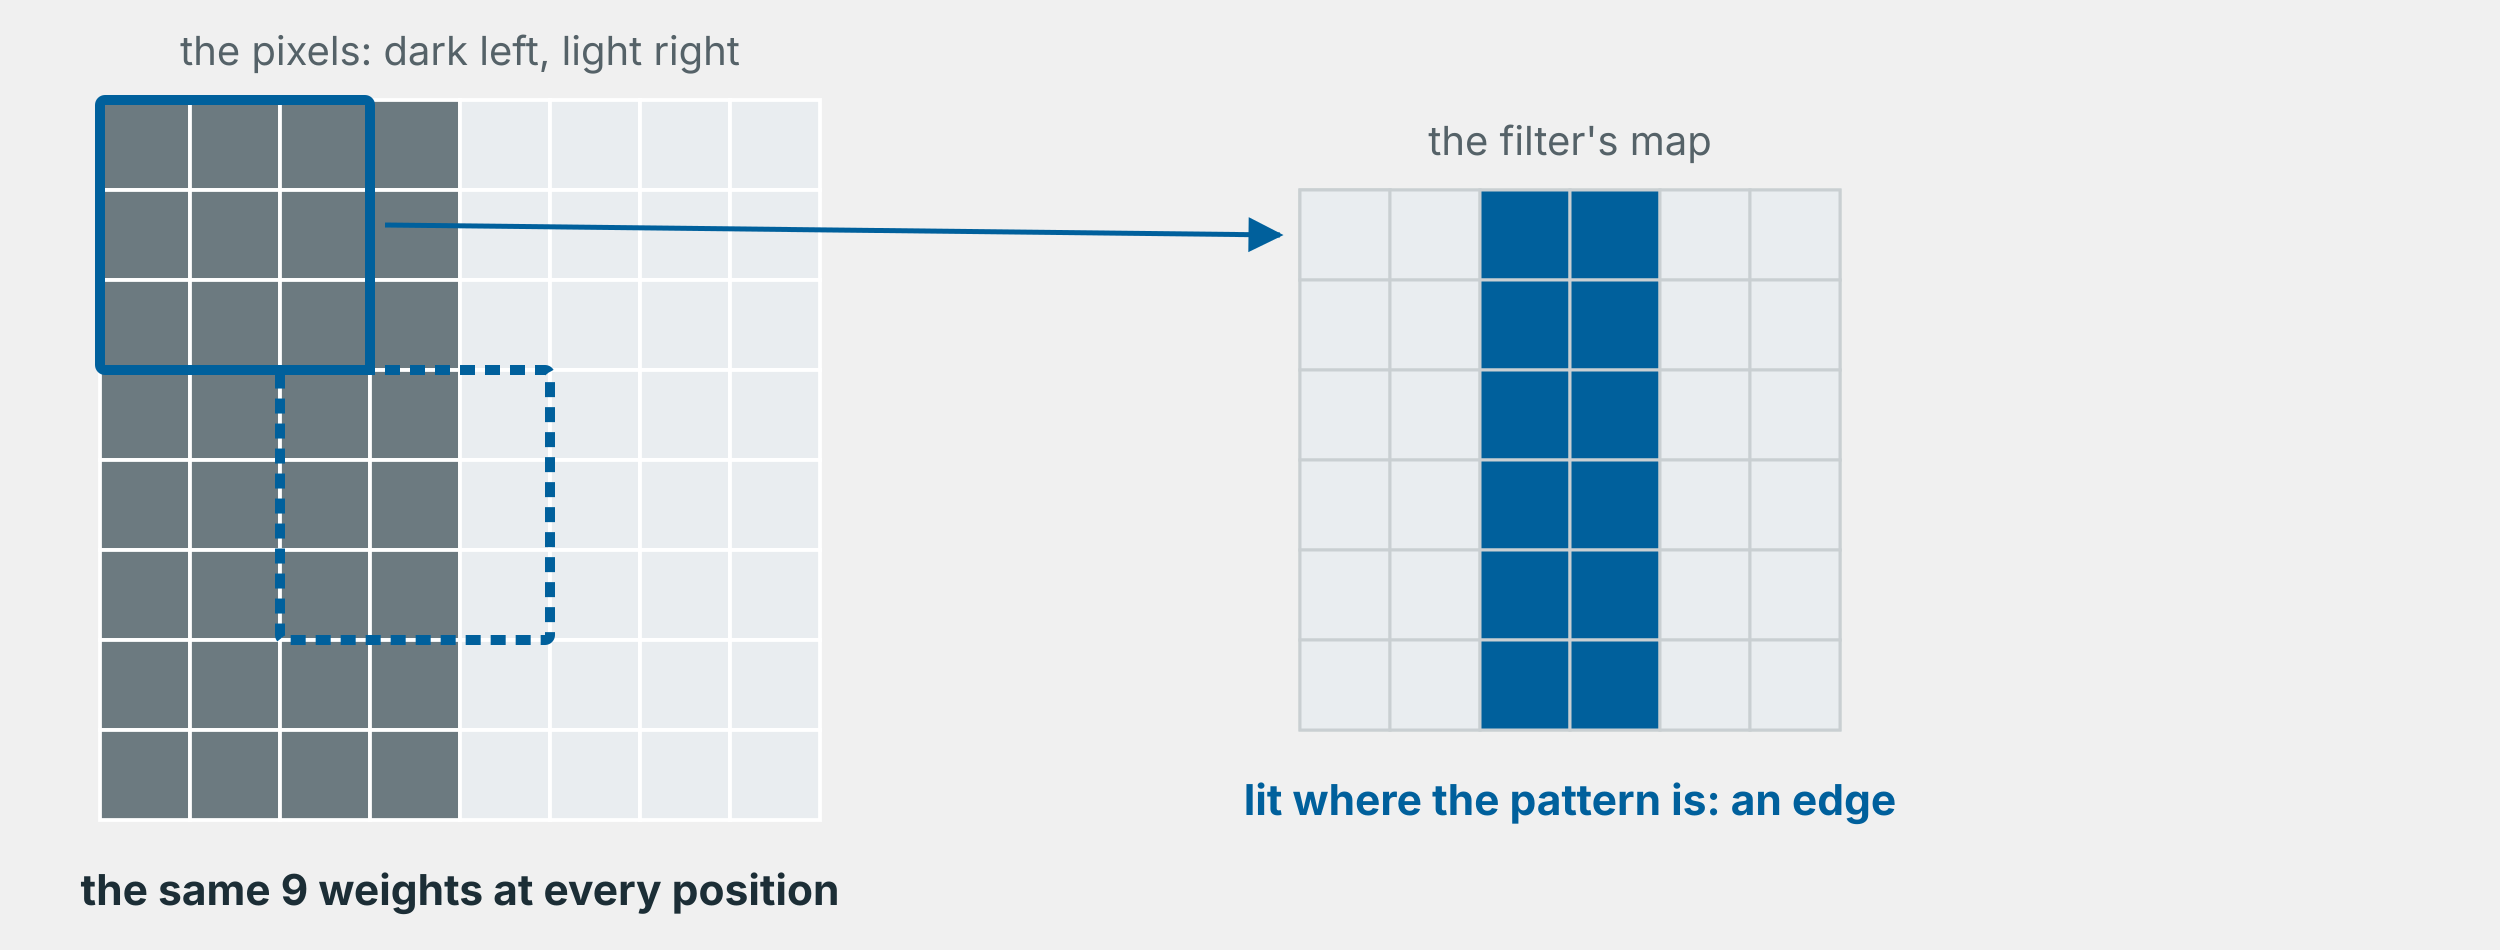
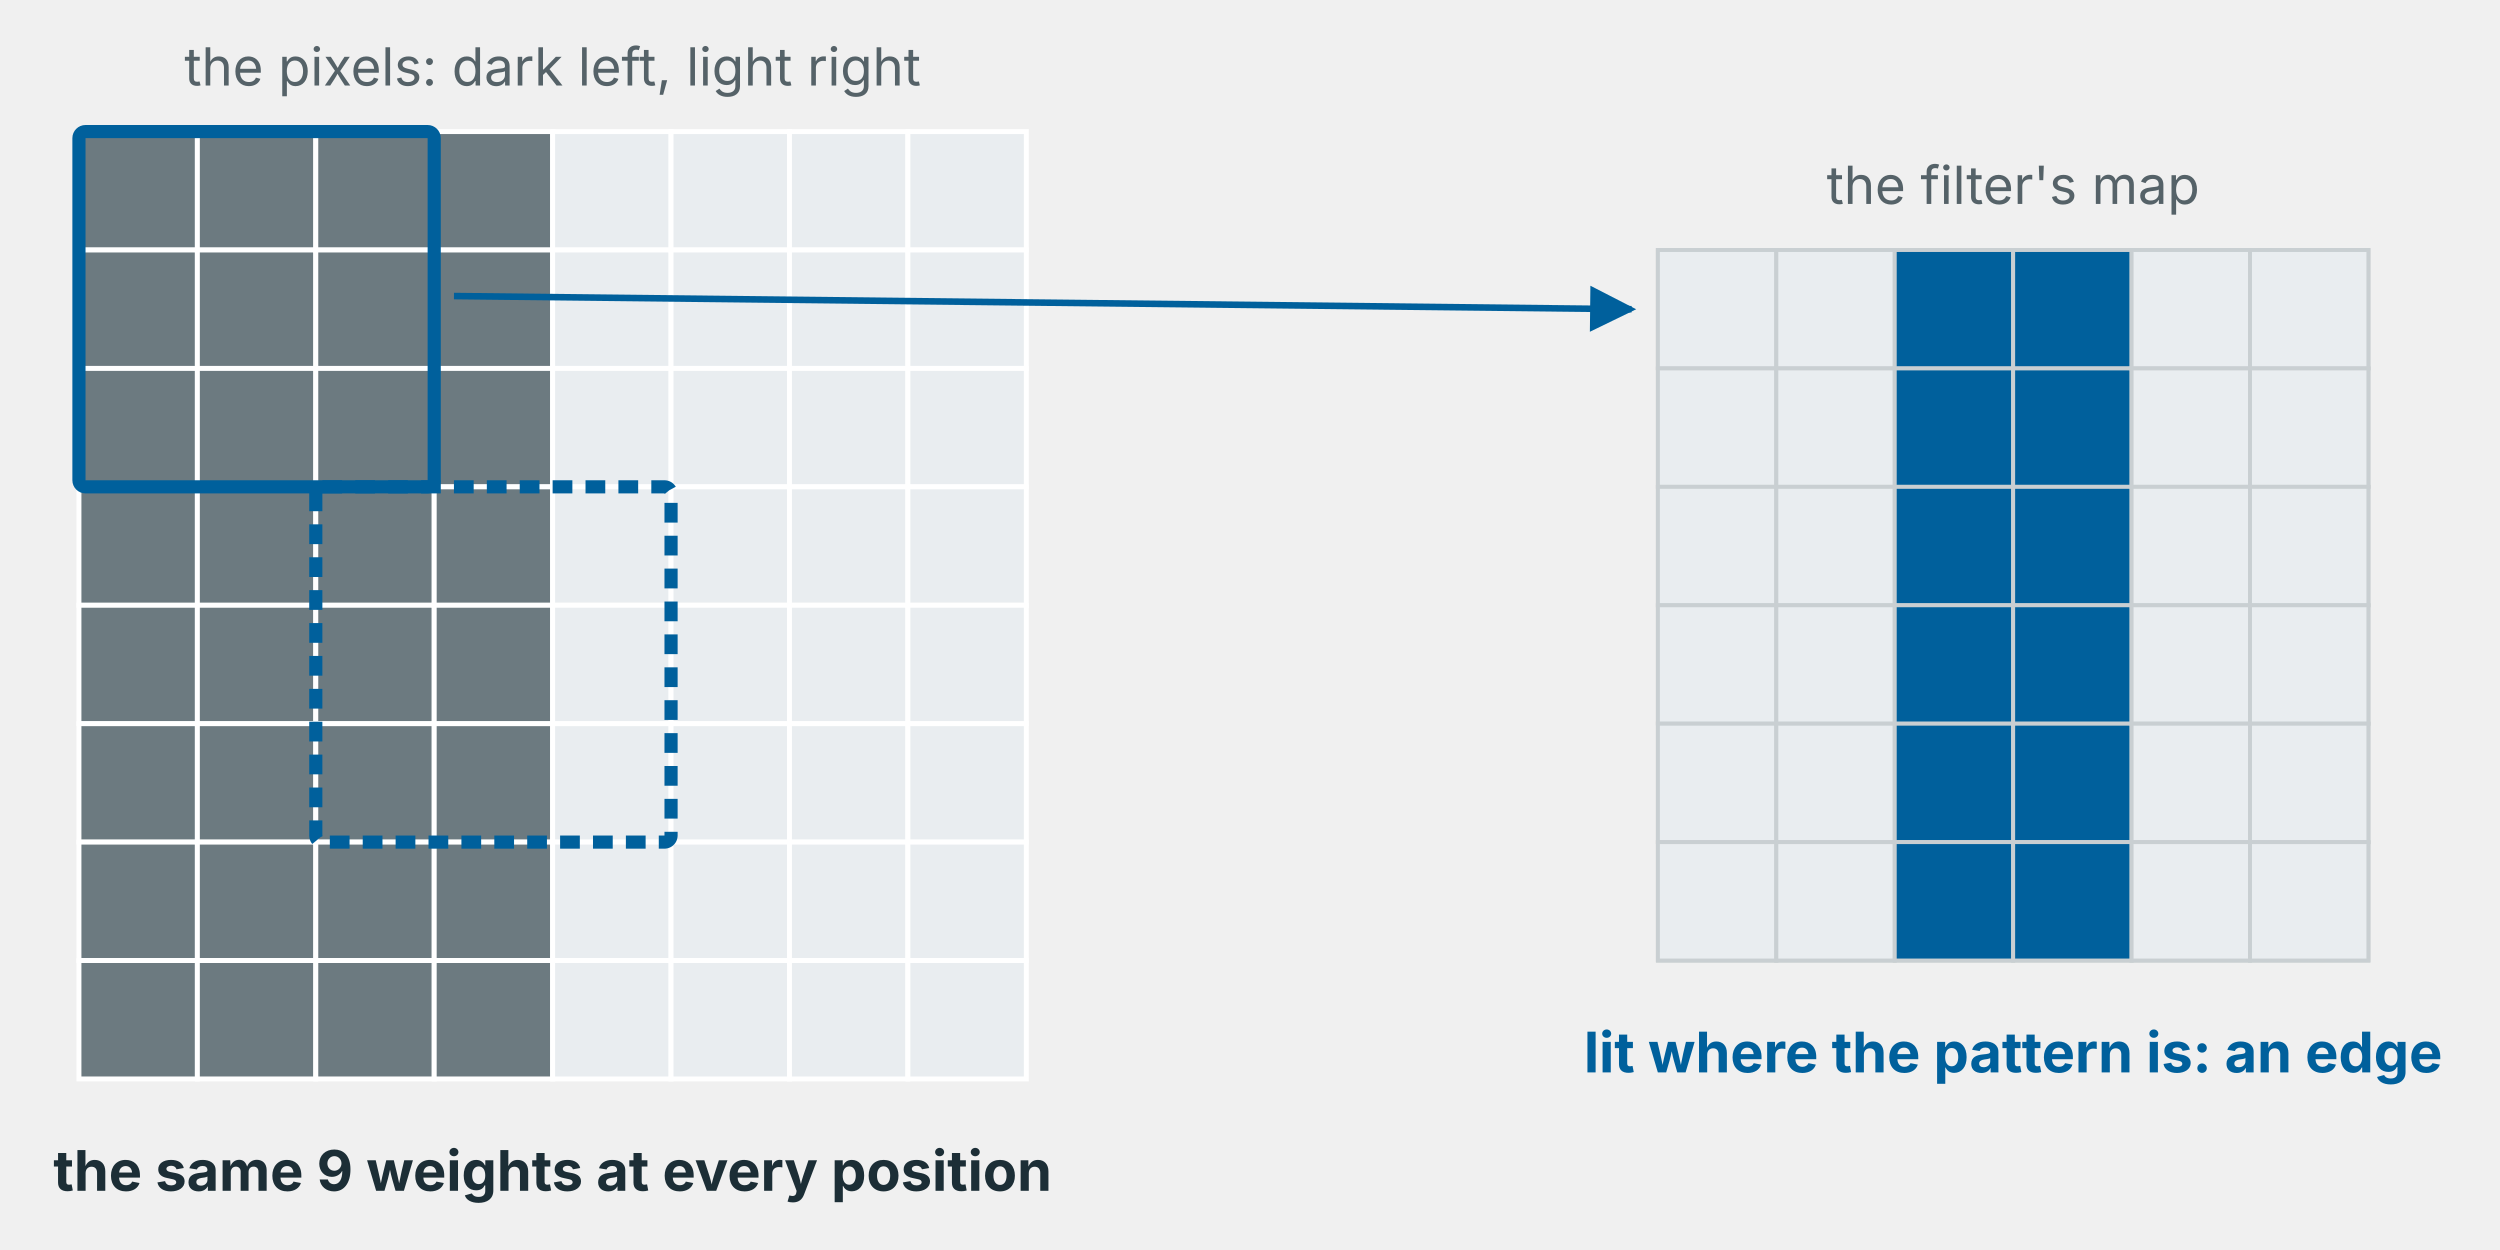
- <svg xmlns="http://www.w3.org/2000/svg" viewBox="0 0 1000 380" font-family="Inter, Arimo, Helvetica, sans-serif">
+ <svg xmlns="http://www.w3.org/2000/svg" viewBox="16 0 760 380" font-family="Inter, Arimo, Helvetica, sans-serif">
  <defs>
    <marker id="ah" viewBox="0 0 10 10" refX="9" refY="5" markerWidth="7" markerHeight="7" orient="auto-start-reverse">
      <path d="M0,0 L10,5 L0,10 z" fill="#1c2e36" />
    </marker>
    <marker id="ahA" viewBox="0 0 10 10" refX="9" refY="5" markerWidth="7" markerHeight="7" orient="auto-start-reverse">
      <path class="accent-fill" d="M0,0 L10,5 L0,10 z" fill="#00609c" />
    </marker>
  </defs>
  <g data-step="1">
    <rect x="40" y="40" width="36" height="36" rx="0" fill="#6c7a80" stroke="#ffffff" stroke-width="1.5" />
    <rect x="40" y="76" width="36" height="36" rx="0" fill="#6c7a80" stroke="#ffffff" stroke-width="1.5" />
    <rect x="40" y="112" width="36" height="36" rx="0" fill="#6c7a80" stroke="#ffffff" stroke-width="1.5" />
    <rect x="40" y="148" width="36" height="36" rx="0" fill="#6c7a80" stroke="#ffffff" stroke-width="1.5" />
    <rect x="40" y="184" width="36" height="36" rx="0" fill="#6c7a80" stroke="#ffffff" stroke-width="1.5" />
    <rect x="40" y="220" width="36" height="36" rx="0" fill="#6c7a80" stroke="#ffffff" stroke-width="1.5" />
    <rect x="40" y="256" width="36" height="36" rx="0" fill="#6c7a80" stroke="#ffffff" stroke-width="1.5" />
    <rect x="40" y="292" width="36" height="36" rx="0" fill="#6c7a80" stroke="#ffffff" stroke-width="1.5" />
    <rect x="76" y="40" width="36" height="36" rx="0" fill="#6c7a80" stroke="#ffffff" stroke-width="1.5" />
    <rect x="76" y="76" width="36" height="36" rx="0" fill="#6c7a80" stroke="#ffffff" stroke-width="1.5" />
    <rect x="76" y="112" width="36" height="36" rx="0" fill="#6c7a80" stroke="#ffffff" stroke-width="1.5" />
    <rect x="76" y="148" width="36" height="36" rx="0" fill="#6c7a80" stroke="#ffffff" stroke-width="1.5" />
    <rect x="76" y="184" width="36" height="36" rx="0" fill="#6c7a80" stroke="#ffffff" stroke-width="1.5" />
    <rect x="76" y="220" width="36" height="36" rx="0" fill="#6c7a80" stroke="#ffffff" stroke-width="1.5" />
    <rect x="76" y="256" width="36" height="36" rx="0" fill="#6c7a80" stroke="#ffffff" stroke-width="1.5" />
    <rect x="76" y="292" width="36" height="36" rx="0" fill="#6c7a80" stroke="#ffffff" stroke-width="1.5" />
    <rect x="112" y="40" width="36" height="36" rx="0" fill="#6c7a80" stroke="#ffffff" stroke-width="1.5" />
    <rect x="112" y="76" width="36" height="36" rx="0" fill="#6c7a80" stroke="#ffffff" stroke-width="1.5" />
    <rect x="112" y="112" width="36" height="36" rx="0" fill="#6c7a80" stroke="#ffffff" stroke-width="1.5" />
    <rect x="112" y="148" width="36" height="36" rx="0" fill="#6c7a80" stroke="#ffffff" stroke-width="1.5" />
    <rect x="112" y="184" width="36" height="36" rx="0" fill="#6c7a80" stroke="#ffffff" stroke-width="1.5" />
    <rect x="112" y="220" width="36" height="36" rx="0" fill="#6c7a80" stroke="#ffffff" stroke-width="1.5" />
    <rect x="112" y="256" width="36" height="36" rx="0" fill="#6c7a80" stroke="#ffffff" stroke-width="1.5" />
    <rect x="112" y="292" width="36" height="36" rx="0" fill="#6c7a80" stroke="#ffffff" stroke-width="1.5" />
    <rect x="148" y="40" width="36" height="36" rx="0" fill="#6c7a80" stroke="#ffffff" stroke-width="1.5" />
    <rect x="148" y="76" width="36" height="36" rx="0" fill="#6c7a80" stroke="#ffffff" stroke-width="1.5" />
    <rect x="148" y="112" width="36" height="36" rx="0" fill="#6c7a80" stroke="#ffffff" stroke-width="1.5" />
    <rect x="148" y="148" width="36" height="36" rx="0" fill="#6c7a80" stroke="#ffffff" stroke-width="1.5" />
    <rect x="148" y="184" width="36" height="36" rx="0" fill="#6c7a80" stroke="#ffffff" stroke-width="1.5" />
    <rect x="148" y="220" width="36" height="36" rx="0" fill="#6c7a80" stroke="#ffffff" stroke-width="1.5" />
    <rect x="148" y="256" width="36" height="36" rx="0" fill="#6c7a80" stroke="#ffffff" stroke-width="1.5" />
    <rect x="148" y="292" width="36" height="36" rx="0" fill="#6c7a80" stroke="#ffffff" stroke-width="1.5" />
    <rect x="184" y="40" width="36" height="36" rx="0" fill="#e9edf0" stroke="#ffffff" stroke-width="1.5" />
    <rect x="184" y="76" width="36" height="36" rx="0" fill="#e9edf0" stroke="#ffffff" stroke-width="1.5" />
    <rect x="184" y="112" width="36" height="36" rx="0" fill="#e9edf0" stroke="#ffffff" stroke-width="1.5" />
    <rect x="184" y="148" width="36" height="36" rx="0" fill="#e9edf0" stroke="#ffffff" stroke-width="1.5" />
    <rect x="184" y="184" width="36" height="36" rx="0" fill="#e9edf0" stroke="#ffffff" stroke-width="1.5" />
    <rect x="184" y="220" width="36" height="36" rx="0" fill="#e9edf0" stroke="#ffffff" stroke-width="1.5" />
    <rect x="184" y="256" width="36" height="36" rx="0" fill="#e9edf0" stroke="#ffffff" stroke-width="1.5" />
    <rect x="184" y="292" width="36" height="36" rx="0" fill="#e9edf0" stroke="#ffffff" stroke-width="1.5" />
    <rect x="220" y="40" width="36" height="36" rx="0" fill="#e9edf0" stroke="#ffffff" stroke-width="1.5" />
    <rect x="220" y="76" width="36" height="36" rx="0" fill="#e9edf0" stroke="#ffffff" stroke-width="1.5" />
    <rect x="220" y="112" width="36" height="36" rx="0" fill="#e9edf0" stroke="#ffffff" stroke-width="1.5" />
    <rect x="220" y="148" width="36" height="36" rx="0" fill="#e9edf0" stroke="#ffffff" stroke-width="1.5" />
    <rect x="220" y="184" width="36" height="36" rx="0" fill="#e9edf0" stroke="#ffffff" stroke-width="1.5" />
    <rect x="220" y="220" width="36" height="36" rx="0" fill="#e9edf0" stroke="#ffffff" stroke-width="1.5" />
    <rect x="220" y="256" width="36" height="36" rx="0" fill="#e9edf0" stroke="#ffffff" stroke-width="1.5" />
    <rect x="220" y="292" width="36" height="36" rx="0" fill="#e9edf0" stroke="#ffffff" stroke-width="1.5" />
    <rect x="256" y="40" width="36" height="36" rx="0" fill="#e9edf0" stroke="#ffffff" stroke-width="1.5" />
    <rect x="256" y="76" width="36" height="36" rx="0" fill="#e9edf0" stroke="#ffffff" stroke-width="1.5" />
    <rect x="256" y="112" width="36" height="36" rx="0" fill="#e9edf0" stroke="#ffffff" stroke-width="1.5" />
    <rect x="256" y="148" width="36" height="36" rx="0" fill="#e9edf0" stroke="#ffffff" stroke-width="1.5" />
    <rect x="256" y="184" width="36" height="36" rx="0" fill="#e9edf0" stroke="#ffffff" stroke-width="1.5" />
    <rect x="256" y="220" width="36" height="36" rx="0" fill="#e9edf0" stroke="#ffffff" stroke-width="1.5" />
    <rect x="256" y="256" width="36" height="36" rx="0" fill="#e9edf0" stroke="#ffffff" stroke-width="1.5" />
    <rect x="256" y="292" width="36" height="36" rx="0" fill="#e9edf0" stroke="#ffffff" stroke-width="1.5" />
    <rect x="292" y="40" width="36" height="36" rx="0" fill="#e9edf0" stroke="#ffffff" stroke-width="1.5" />
    <rect x="292" y="76" width="36" height="36" rx="0" fill="#e9edf0" stroke="#ffffff" stroke-width="1.5" />
    <rect x="292" y="112" width="36" height="36" rx="0" fill="#e9edf0" stroke="#ffffff" stroke-width="1.5" />
    <rect x="292" y="148" width="36" height="36" rx="0" fill="#e9edf0" stroke="#ffffff" stroke-width="1.5" />
    <rect x="292" y="184" width="36" height="36" rx="0" fill="#e9edf0" stroke="#ffffff" stroke-width="1.5" />
    <rect x="292" y="220" width="36" height="36" rx="0" fill="#e9edf0" stroke="#ffffff" stroke-width="1.5" />
    <rect x="292" y="256" width="36" height="36" rx="0" fill="#e9edf0" stroke="#ffffff" stroke-width="1.5" />
    <rect x="292" y="292" width="36" height="36" rx="0" fill="#e9edf0" stroke="#ffffff" stroke-width="1.5" />
    <rect x="520" y="76" width="36" height="36" rx="0" fill="#ffffff" stroke="#c9cfd2" stroke-width="1.2" />
    <rect x="520" y="112" width="36" height="36" rx="0" fill="#ffffff" stroke="#c9cfd2" stroke-width="1.2" />
    <rect x="520" y="148" width="36" height="36" rx="0" fill="#ffffff" stroke="#c9cfd2" stroke-width="1.2" />
    <rect x="520" y="184" width="36" height="36" rx="0" fill="#ffffff" stroke="#c9cfd2" stroke-width="1.2" />
    <rect x="520" y="220" width="36" height="36" rx="0" fill="#ffffff" stroke="#c9cfd2" stroke-width="1.2" />
    <rect x="520" y="256" width="36" height="36" rx="0" fill="#ffffff" stroke="#c9cfd2" stroke-width="1.2" />
    <rect x="556" y="76" width="36" height="36" rx="0" fill="#ffffff" stroke="#c9cfd2" stroke-width="1.2" />
    <rect x="556" y="112" width="36" height="36" rx="0" fill="#ffffff" stroke="#c9cfd2" stroke-width="1.2" />
    <rect x="556" y="148" width="36" height="36" rx="0" fill="#ffffff" stroke="#c9cfd2" stroke-width="1.2" />
    <rect x="556" y="184" width="36" height="36" rx="0" fill="#ffffff" stroke="#c9cfd2" stroke-width="1.2" />
    <rect x="556" y="220" width="36" height="36" rx="0" fill="#ffffff" stroke="#c9cfd2" stroke-width="1.2" />
    <rect x="556" y="256" width="36" height="36" rx="0" fill="#ffffff" stroke="#c9cfd2" stroke-width="1.2" />
    <rect x="592" y="76" width="36" height="36" rx="0" fill="#ffffff" stroke="#c9cfd2" stroke-width="1.2" />
    <rect x="592" y="112" width="36" height="36" rx="0" fill="#ffffff" stroke="#c9cfd2" stroke-width="1.2" />
    <rect x="592" y="148" width="36" height="36" rx="0" fill="#ffffff" stroke="#c9cfd2" stroke-width="1.2" />
    <rect x="592" y="184" width="36" height="36" rx="0" fill="#ffffff" stroke="#c9cfd2" stroke-width="1.2" />
    <rect x="592" y="220" width="36" height="36" rx="0" fill="#ffffff" stroke="#c9cfd2" stroke-width="1.2" />
    <rect x="592" y="256" width="36" height="36" rx="0" fill="#ffffff" stroke="#c9cfd2" stroke-width="1.2" />
    <rect x="628" y="76" width="36" height="36" rx="0" fill="#ffffff" stroke="#c9cfd2" stroke-width="1.2" />
    <rect x="628" y="112" width="36" height="36" rx="0" fill="#ffffff" stroke="#c9cfd2" stroke-width="1.2" />
    <rect x="628" y="148" width="36" height="36" rx="0" fill="#ffffff" stroke="#c9cfd2" stroke-width="1.2" />
    <rect x="628" y="184" width="36" height="36" rx="0" fill="#ffffff" stroke="#c9cfd2" stroke-width="1.2" />
    <rect x="628" y="220" width="36" height="36" rx="0" fill="#ffffff" stroke="#c9cfd2" stroke-width="1.2" />
    <rect x="628" y="256" width="36" height="36" rx="0" fill="#ffffff" stroke="#c9cfd2" stroke-width="1.2" />
    <rect x="664" y="76" width="36" height="36" rx="0" fill="#ffffff" stroke="#c9cfd2" stroke-width="1.2" />
    <rect x="664" y="112" width="36" height="36" rx="0" fill="#ffffff" stroke="#c9cfd2" stroke-width="1.2" />
    <rect x="664" y="148" width="36" height="36" rx="0" fill="#ffffff" stroke="#c9cfd2" stroke-width="1.2" />
    <rect x="664" y="184" width="36" height="36" rx="0" fill="#ffffff" stroke="#c9cfd2" stroke-width="1.2" />
    <rect x="664" y="220" width="36" height="36" rx="0" fill="#ffffff" stroke="#c9cfd2" stroke-width="1.2" />
    <rect x="664" y="256" width="36" height="36" rx="0" fill="#ffffff" stroke="#c9cfd2" stroke-width="1.2" />
    <rect x="700" y="76" width="36" height="36" rx="0" fill="#ffffff" stroke="#c9cfd2" stroke-width="1.2" />
    <rect x="700" y="112" width="36" height="36" rx="0" fill="#ffffff" stroke="#c9cfd2" stroke-width="1.2" />
    <rect x="700" y="148" width="36" height="36" rx="0" fill="#ffffff" stroke="#c9cfd2" stroke-width="1.2" />
    <rect x="700" y="184" width="36" height="36" rx="0" fill="#ffffff" stroke="#c9cfd2" stroke-width="1.2" />
    <rect x="700" y="220" width="36" height="36" rx="0" fill="#ffffff" stroke="#c9cfd2" stroke-width="1.2" />
    <rect x="700" y="256" width="36" height="36" rx="0" fill="#ffffff" stroke="#c9cfd2" stroke-width="1.2" />
    <text x="184.0" y="26" font-size="16" font-weight="normal" text-anchor="middle" fill="#556268">the pixels: dark left, light right</text>
    <text x="628.0" y="62" font-size="16" font-weight="normal" text-anchor="middle" fill="#556268">the filter's map</text>
    <rect class="accent-stroke" x="40" y="40" width="108" height="108" rx="2" fill="none" stroke="#00609c" stroke-width="4" />
    <rect x="520" y="76" width="36" height="36" rx="0" fill="#e9edf0" stroke="#c9cfd2" stroke-width="1.2" />
    <line class="accent-stroke" x1="154" y1="90" x2="512" y2="94" stroke="#00609c" stroke-width="2" marker-end="url(#ahA)" />
  </g>
  <g data-step="2">
    <rect class="accent-stroke" x="112" y="148" width="108" height="108" rx="2" fill="none" stroke="#00609c" stroke-width="4" stroke-dasharray="6 4" />
    <rect class="accent-fill" x="592" y="184" width="36" height="36" rx="0" fill="#00609c" stroke="#c9cfd2" stroke-width="1.2" />
  </g>
  <g data-step="3">
    <rect x="520" y="76" width="36" height="36" rx="0" fill="#e9edf0" stroke="#c9cfd2" stroke-width="1.2" />
    <rect x="520" y="112" width="36" height="36" rx="0" fill="#e9edf0" stroke="#c9cfd2" stroke-width="1.2" />
    <rect x="520" y="148" width="36" height="36" rx="0" fill="#e9edf0" stroke="#c9cfd2" stroke-width="1.2" />
    <rect x="520" y="184" width="36" height="36" rx="0" fill="#e9edf0" stroke="#c9cfd2" stroke-width="1.2" />
    <rect x="520" y="220" width="36" height="36" rx="0" fill="#e9edf0" stroke="#c9cfd2" stroke-width="1.2" />
    <rect x="520" y="256" width="36" height="36" rx="0" fill="#e9edf0" stroke="#c9cfd2" stroke-width="1.2" />
    <rect x="556" y="76" width="36" height="36" rx="0" fill="#e9edf0" stroke="#c9cfd2" stroke-width="1.2" />
    <rect x="556" y="112" width="36" height="36" rx="0" fill="#e9edf0" stroke="#c9cfd2" stroke-width="1.2" />
    <rect x="556" y="148" width="36" height="36" rx="0" fill="#e9edf0" stroke="#c9cfd2" stroke-width="1.2" />
    <rect x="556" y="184" width="36" height="36" rx="0" fill="#e9edf0" stroke="#c9cfd2" stroke-width="1.2" />
    <rect x="556" y="220" width="36" height="36" rx="0" fill="#e9edf0" stroke="#c9cfd2" stroke-width="1.2" />
    <rect x="556" y="256" width="36" height="36" rx="0" fill="#e9edf0" stroke="#c9cfd2" stroke-width="1.2" />
    <rect class="accent-fill" x="592" y="76" width="36" height="36" rx="0" fill="#00609c" stroke="#c9cfd2" stroke-width="1.2" />
    <rect class="accent-fill" x="592" y="112" width="36" height="36" rx="0" fill="#00609c" stroke="#c9cfd2" stroke-width="1.2" />
    <rect class="accent-fill" x="592" y="148" width="36" height="36" rx="0" fill="#00609c" stroke="#c9cfd2" stroke-width="1.2" />
    <rect class="accent-fill" x="592" y="184" width="36" height="36" rx="0" fill="#00609c" stroke="#c9cfd2" stroke-width="1.2" />
    <rect class="accent-fill" x="592" y="220" width="36" height="36" rx="0" fill="#00609c" stroke="#c9cfd2" stroke-width="1.2" />
    <rect class="accent-fill" x="592" y="256" width="36" height="36" rx="0" fill="#00609c" stroke="#c9cfd2" stroke-width="1.2" />
    <rect class="accent-fill" x="628" y="76" width="36" height="36" rx="0" fill="#00609c" stroke="#c9cfd2" stroke-width="1.2" />
    <rect class="accent-fill" x="628" y="112" width="36" height="36" rx="0" fill="#00609c" stroke="#c9cfd2" stroke-width="1.2" />
    <rect class="accent-fill" x="628" y="148" width="36" height="36" rx="0" fill="#00609c" stroke="#c9cfd2" stroke-width="1.2" />
    <rect class="accent-fill" x="628" y="184" width="36" height="36" rx="0" fill="#00609c" stroke="#c9cfd2" stroke-width="1.2" />
    <rect class="accent-fill" x="628" y="220" width="36" height="36" rx="0" fill="#00609c" stroke="#c9cfd2" stroke-width="1.2" />
    <rect class="accent-fill" x="628" y="256" width="36" height="36" rx="0" fill="#00609c" stroke="#c9cfd2" stroke-width="1.2" />
    <rect x="664" y="76" width="36" height="36" rx="0" fill="#e9edf0" stroke="#c9cfd2" stroke-width="1.2" />
    <rect x="664" y="112" width="36" height="36" rx="0" fill="#e9edf0" stroke="#c9cfd2" stroke-width="1.2" />
    <rect x="664" y="148" width="36" height="36" rx="0" fill="#e9edf0" stroke="#c9cfd2" stroke-width="1.2" />
    <rect x="664" y="184" width="36" height="36" rx="0" fill="#e9edf0" stroke="#c9cfd2" stroke-width="1.2" />
    <rect x="664" y="220" width="36" height="36" rx="0" fill="#e9edf0" stroke="#c9cfd2" stroke-width="1.2" />
    <rect x="664" y="256" width="36" height="36" rx="0" fill="#e9edf0" stroke="#c9cfd2" stroke-width="1.2" />
    <rect x="700" y="76" width="36" height="36" rx="0" fill="#e9edf0" stroke="#c9cfd2" stroke-width="1.2" />
    <rect x="700" y="112" width="36" height="36" rx="0" fill="#e9edf0" stroke="#c9cfd2" stroke-width="1.2" />
    <rect x="700" y="148" width="36" height="36" rx="0" fill="#e9edf0" stroke="#c9cfd2" stroke-width="1.2" />
    <rect x="700" y="184" width="36" height="36" rx="0" fill="#e9edf0" stroke="#c9cfd2" stroke-width="1.2" />
    <rect x="700" y="220" width="36" height="36" rx="0" fill="#e9edf0" stroke="#c9cfd2" stroke-width="1.2" />
    <rect x="700" y="256" width="36" height="36" rx="0" fill="#e9edf0" stroke="#c9cfd2" stroke-width="1.2" />
    <text class="accent-fill" x="628.0" y="326" font-size="17" font-weight="bold" text-anchor="middle" fill="#00609c">lit where the pattern is: an edge</text>
    <text x="184.0" y="362" font-size="17" font-weight="bold" text-anchor="middle" fill="#1c2e36">the same 9 weights at every position</text>
  </g>
</svg>
